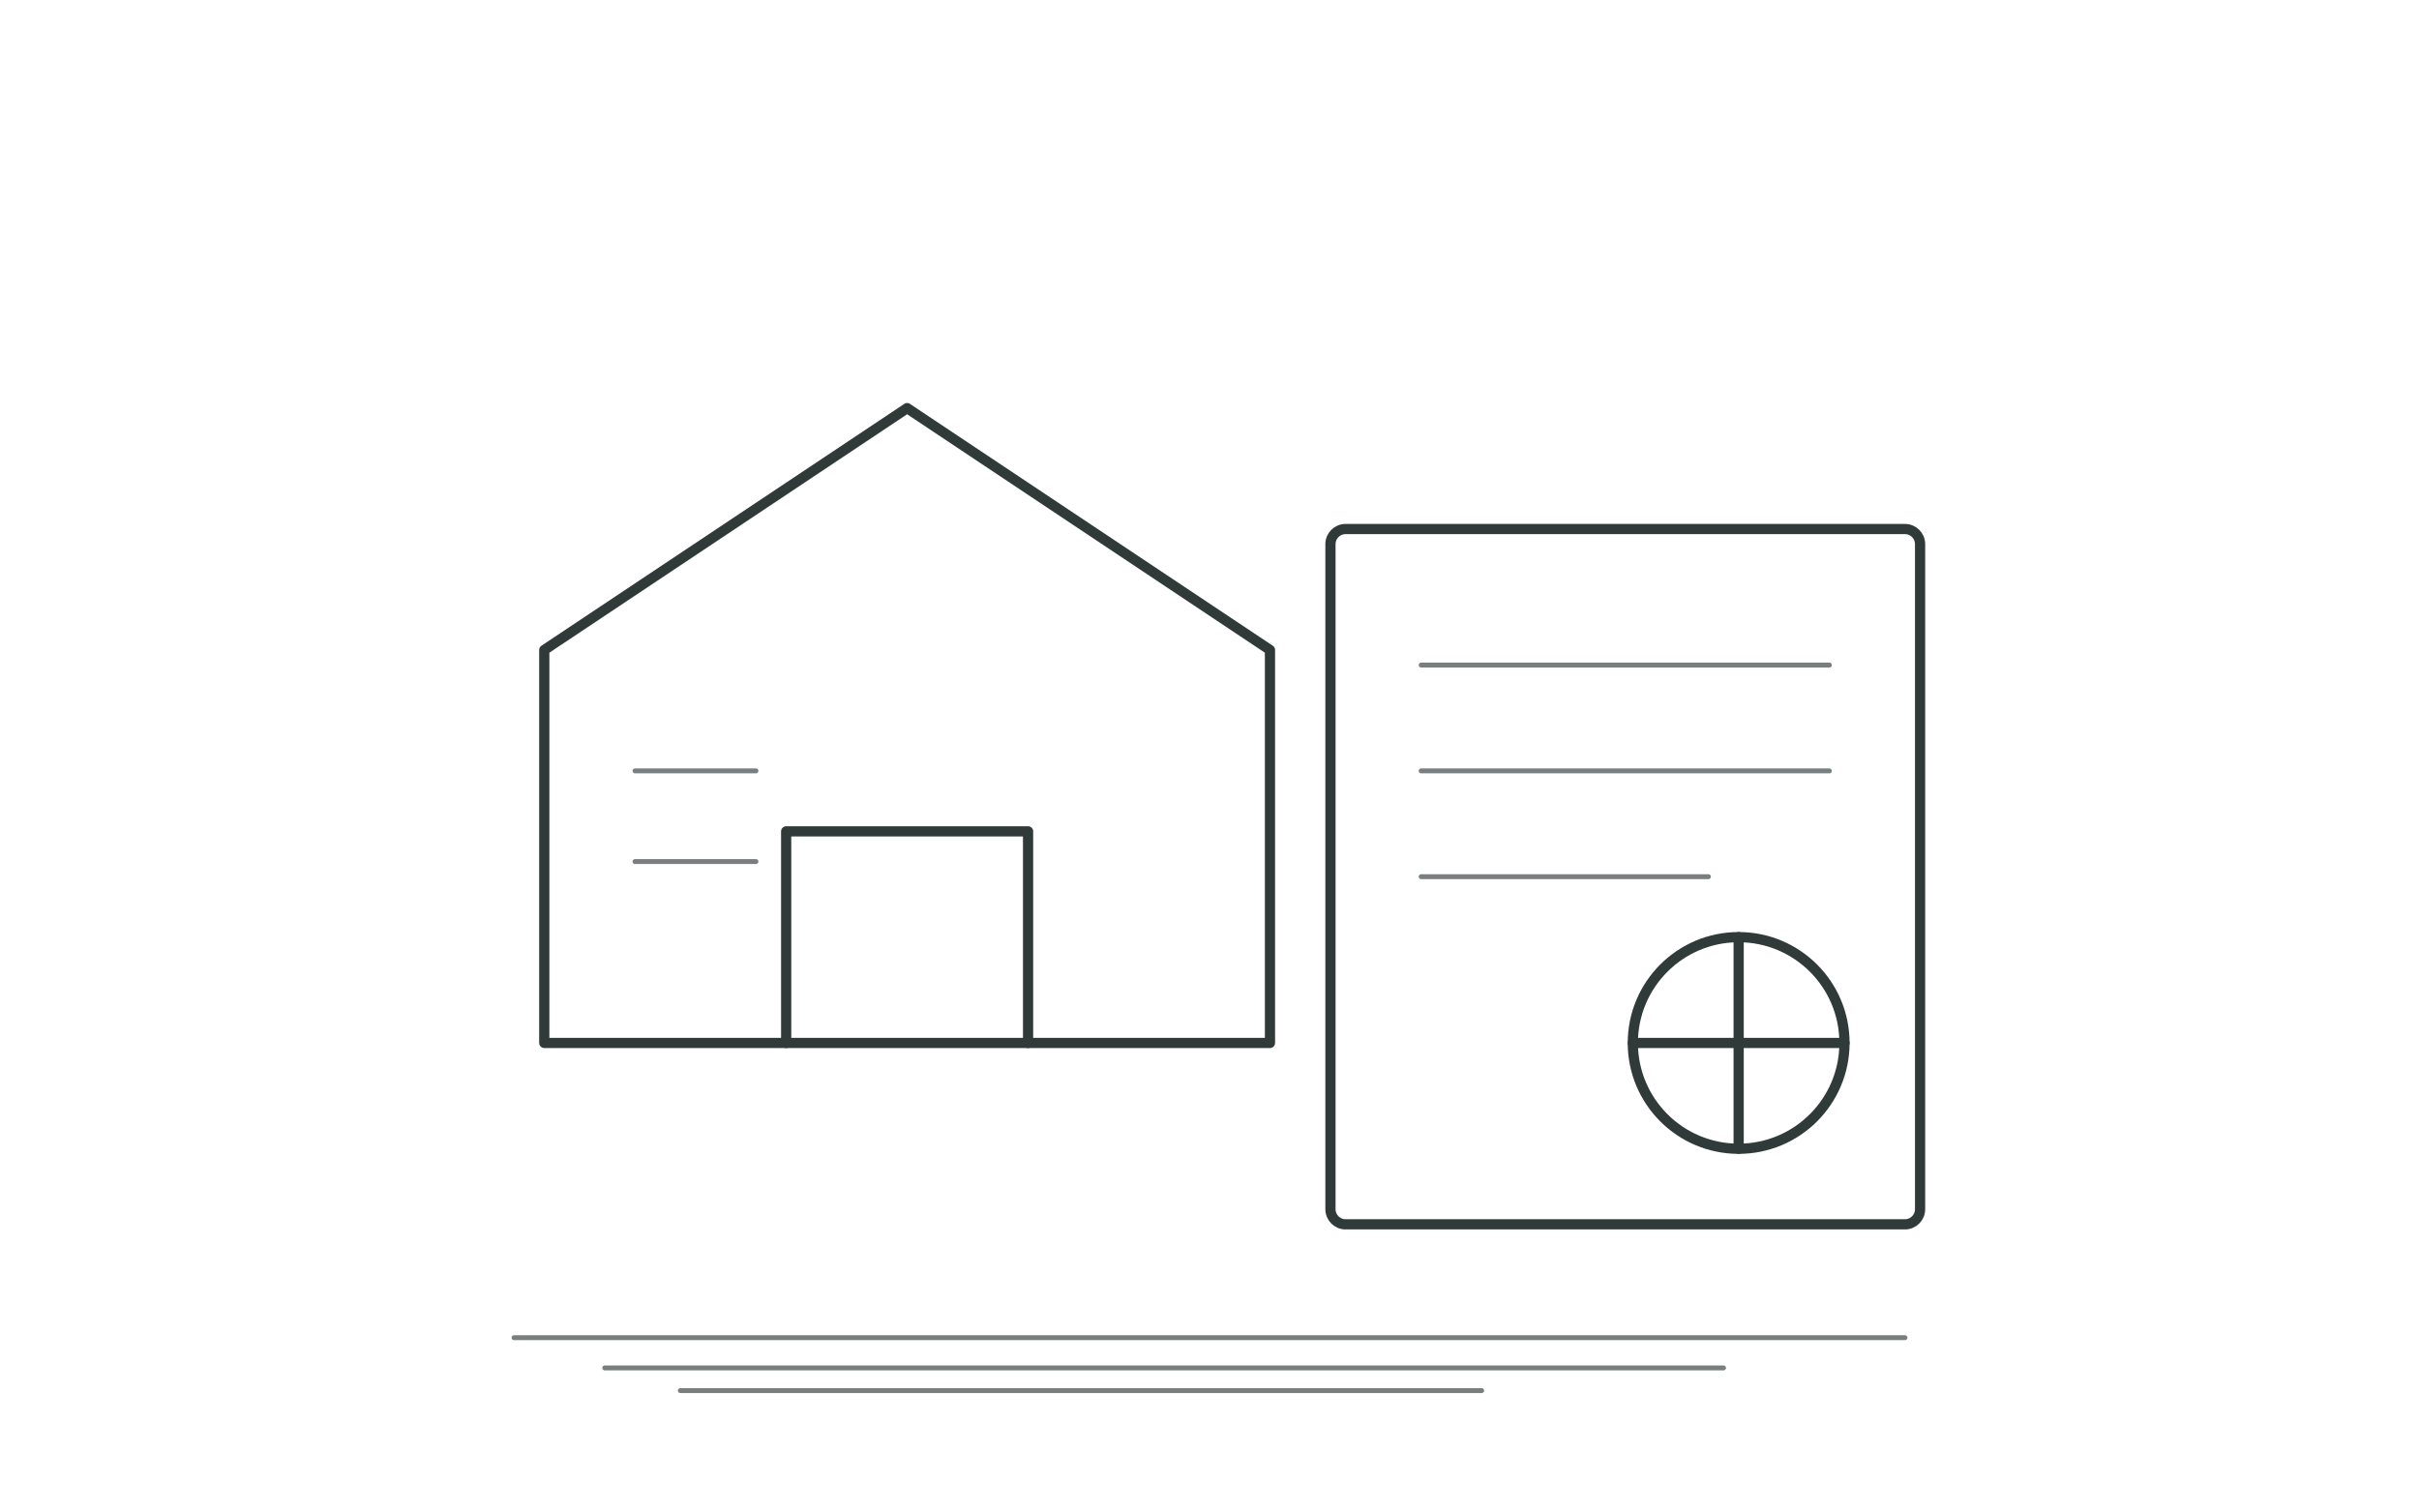
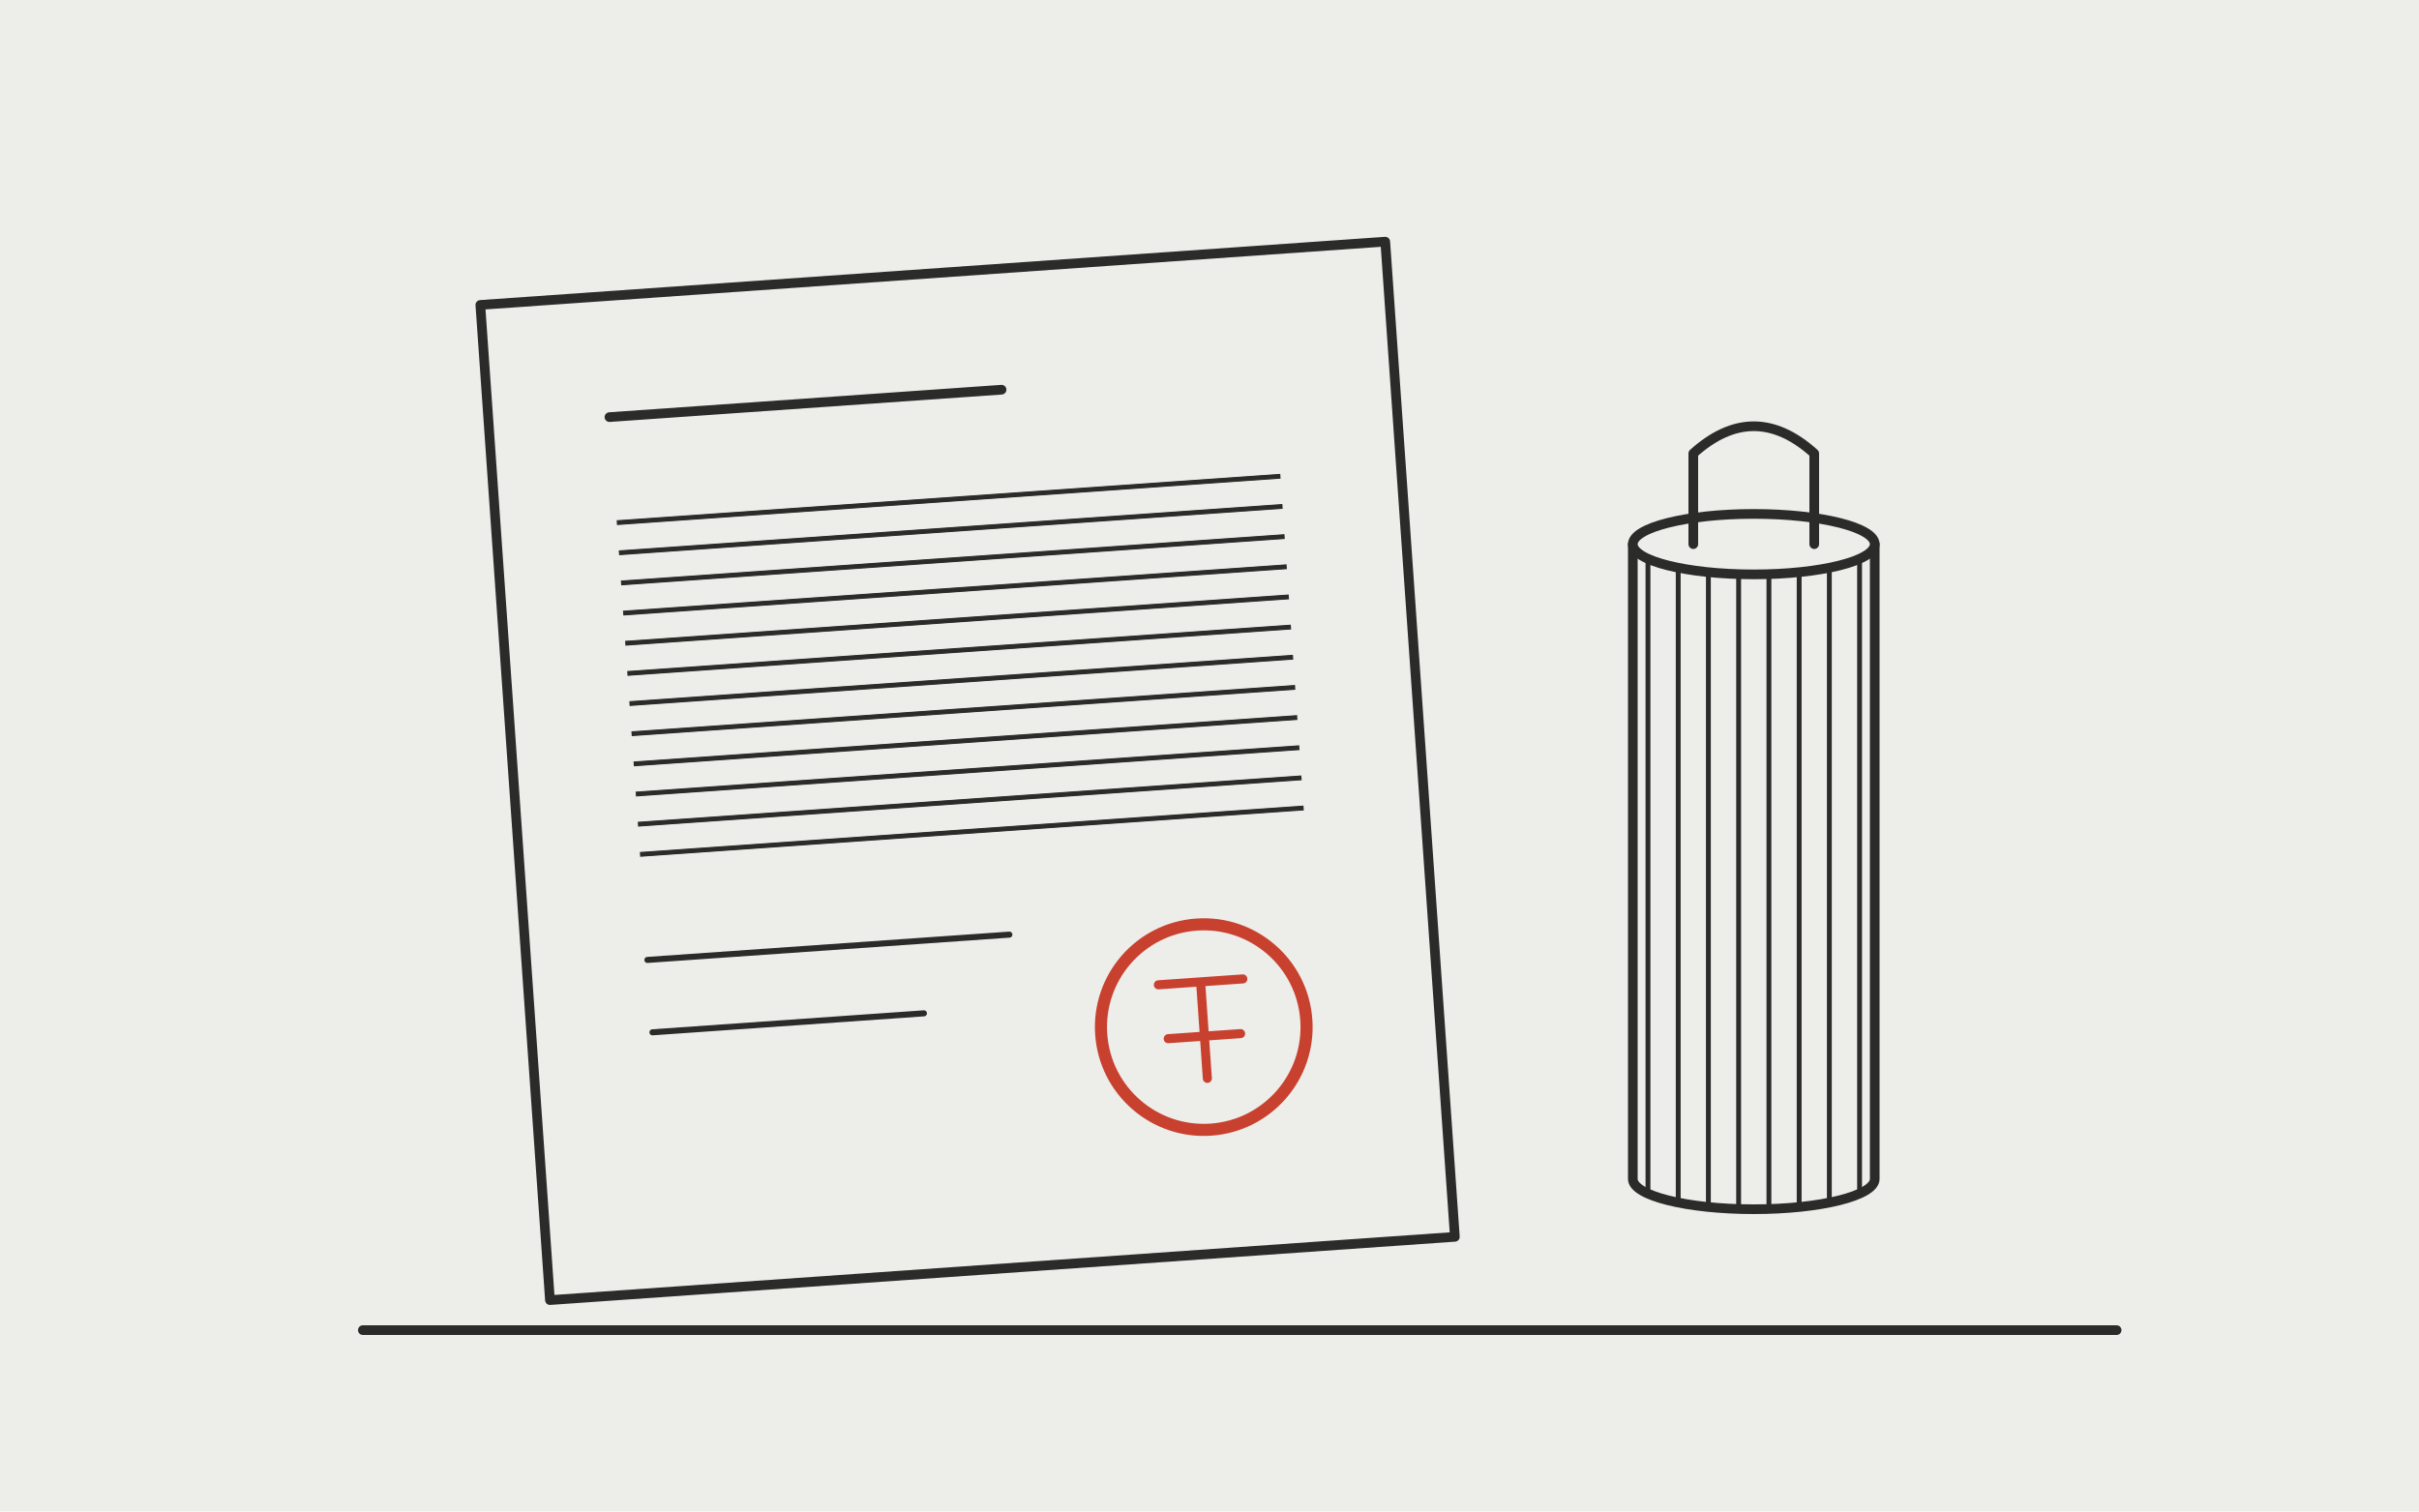
- <svg xmlns="http://www.w3.org/2000/svg" viewBox="0 0 320 200" fill="none" stroke="#303b39" stroke-width="1.35" stroke-linecap="round" stroke-linejoin="round">
+ <svg xmlns="http://www.w3.org/2000/svg" width="320" height="200" viewBox="0 0 800 500">
  <defs>
-     <pattern id="paper" width="1" height="1" patternUnits="userSpaceOnUse">
-       <rect width="1" height="1" fill="#f1f2ee" stroke="none" />
+     <pattern id="hh" patternUnits="userSpaceOnUse" width="10" height="10">
+       <path d="M0 5H10" style="stroke:#2B2B29;stroke-width:1.6" />
+     </pattern>
+     <pattern id="hv" patternUnits="userSpaceOnUse" width="10" height="10">
+       <path d="M5 0V10" style="stroke:#2B2B29;stroke-width:1.6" />
    </pattern>
  </defs>
-   <path d="M72 138V86l48-32 48 32v52H72Z" />
-   <path d="M104 138v-28h32v28" />
-   <path d="M84 102h16M84 114h16" stroke-width=".65" opacity=".65" />
-   <rect x="176" y="70" width="78" height="92" rx="2" />
-   <path d="M188 88h54M188 102h54M188 116h38" stroke-width=".65" opacity=".65" />
-   <circle cx="230" cy="138" r="14" />
-   <path d="M230 124v28M216 138h28" />
-   <path d="M68 177h184m-172 4h148m-138 3h106" stroke-width=".65" opacity=".65" />
+   <rect width="800" height="500" fill="#EDEDEA" />
+   <g style="fill:none;stroke:#2B2B29;stroke-width:3.2;stroke-linecap:round;stroke-linejoin:round">
+     <g transform="rotate(-4 320 255)">
+       <rect x="170" y="90" width="300" height="330" />
+       <path d="M210 130H340" />
+       <rect x="210" y="160" width="220" height="120" style="fill:url(#hh);stroke:none" />
+       <path d="M210 310H330M210 334H300" style="stroke-width:2" />
+       <circle cx="392" cy="345" r="34" style="stroke:#C8412F;stroke-width:4" />
+       <path d="M378 330H406M392 330V362M380 348H404" style="stroke:#C8412F;stroke-width:3" />
+     </g>
+     <path d="M540 180V390A40 10 0 0 0 620 390V180" style="fill:url(#hv)" />
+     <ellipse cx="580" cy="180" rx="40" ry="10" style="fill:#EDEDEA" />
+     <path d="M560 180V150Q580 132 600 150V180" />
+     <path d="M120 440H700" />
+   </g>
</svg>
